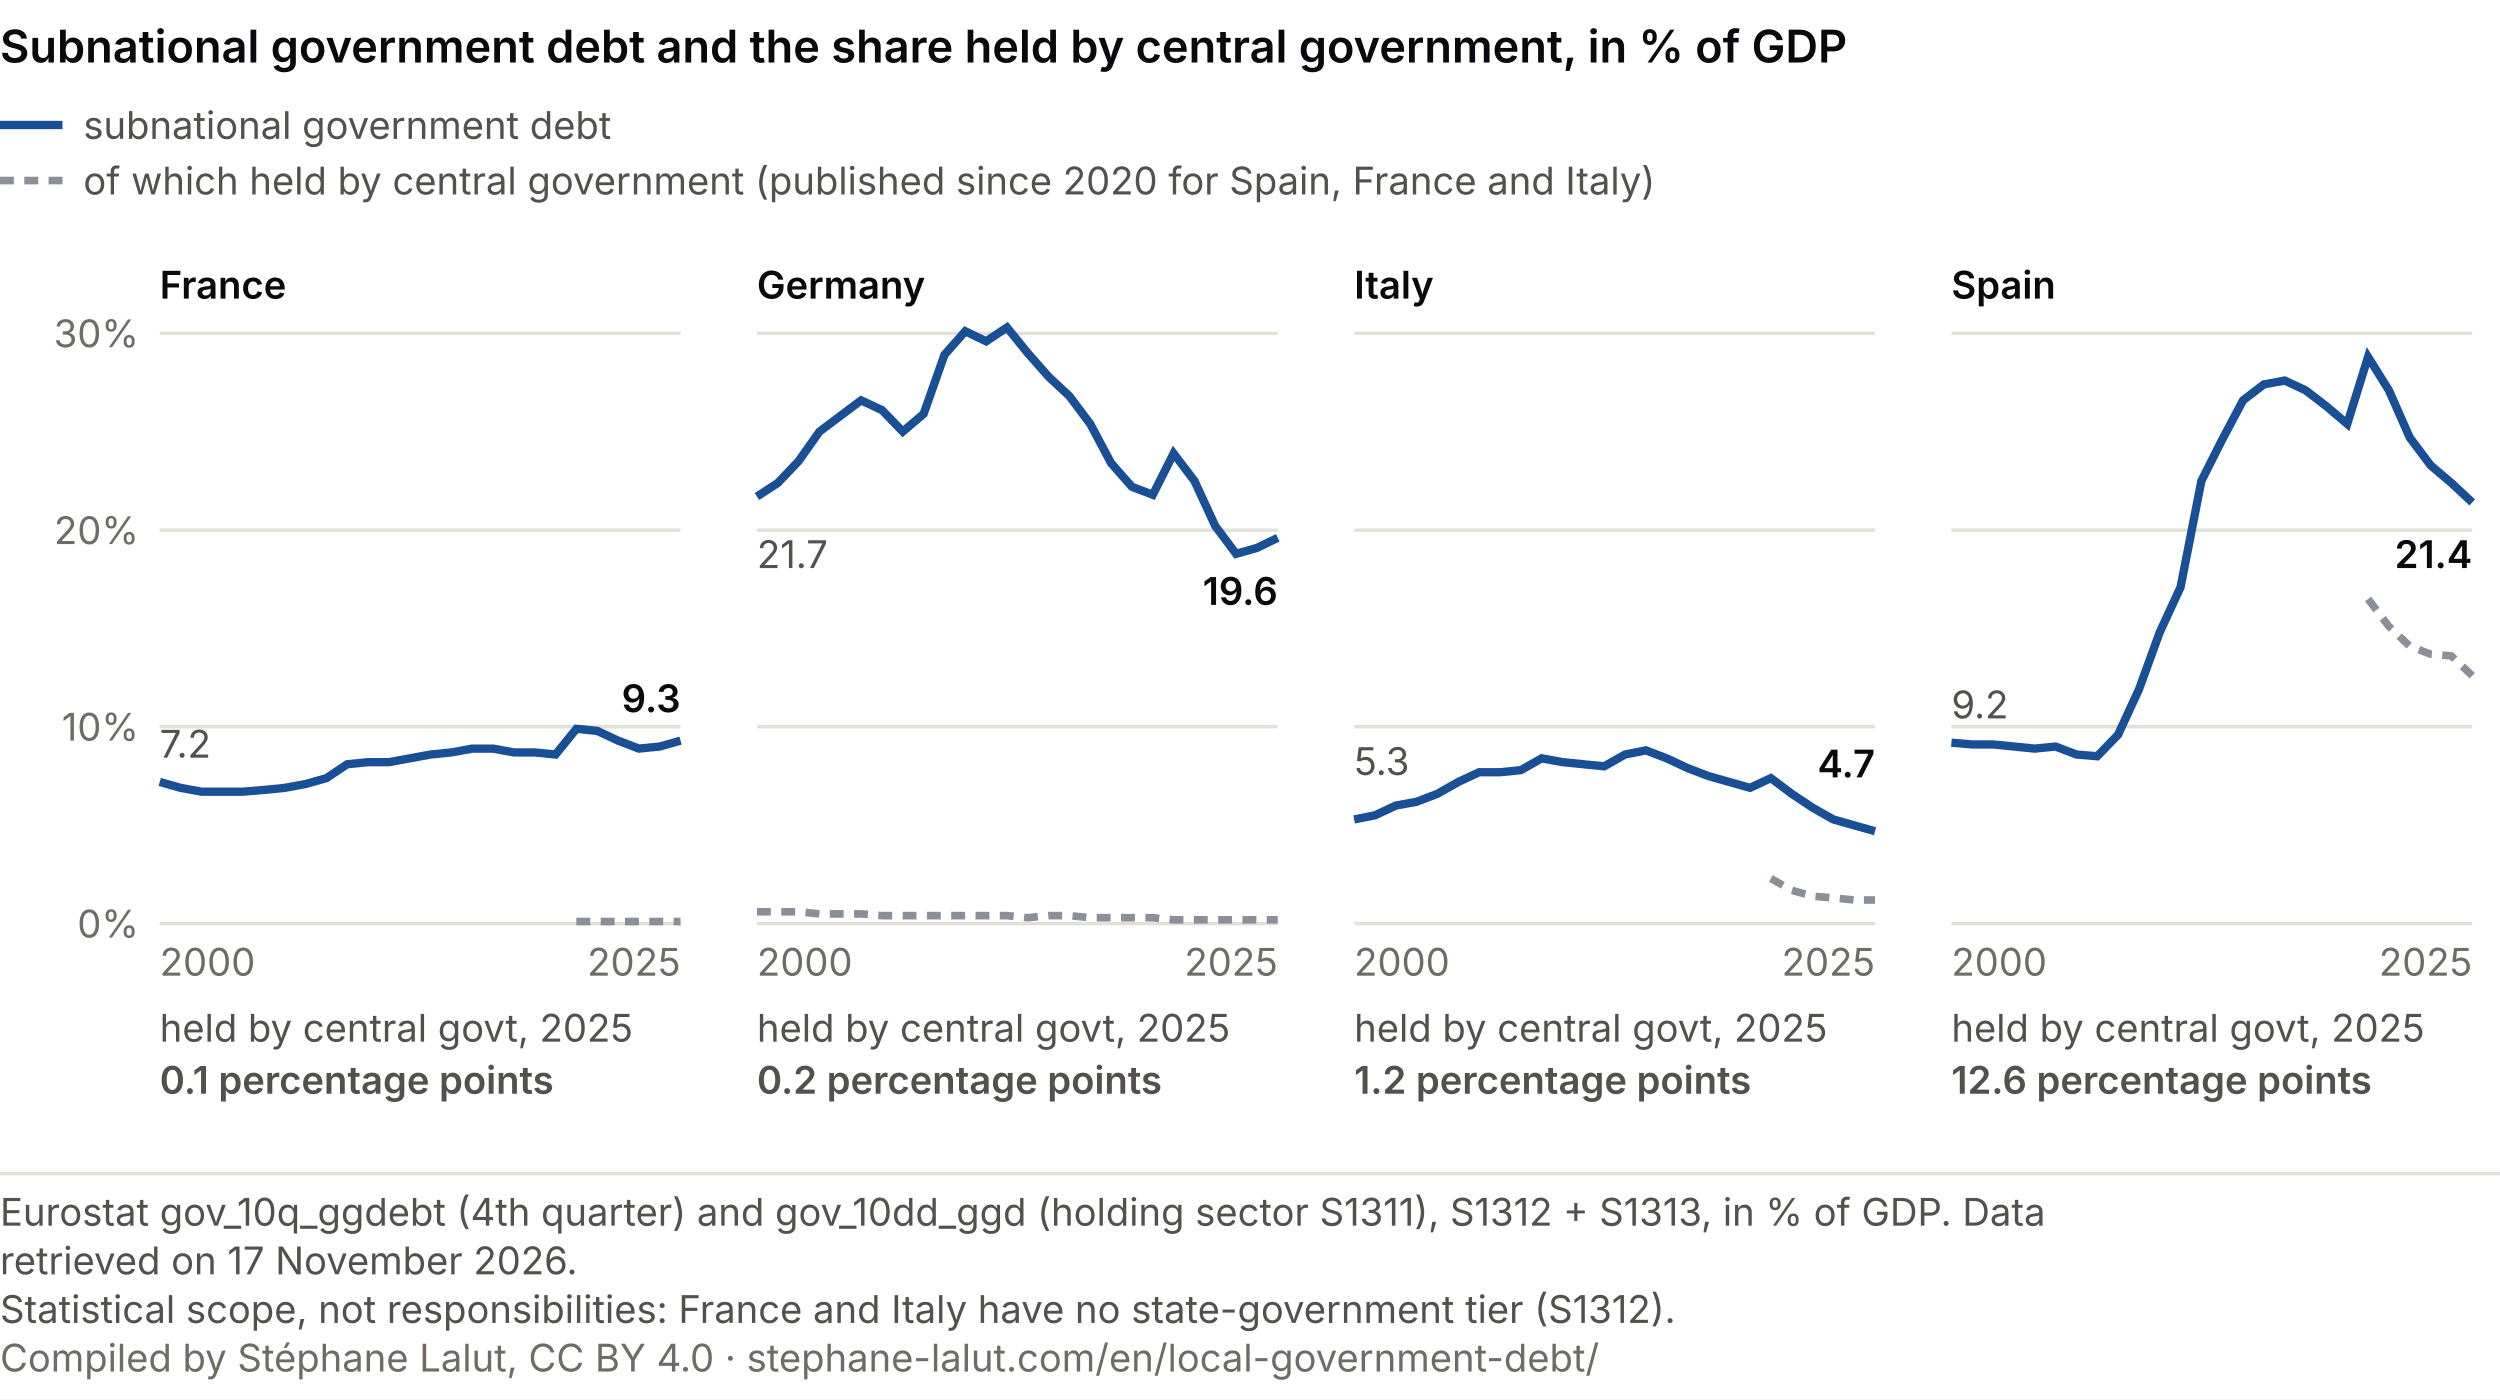
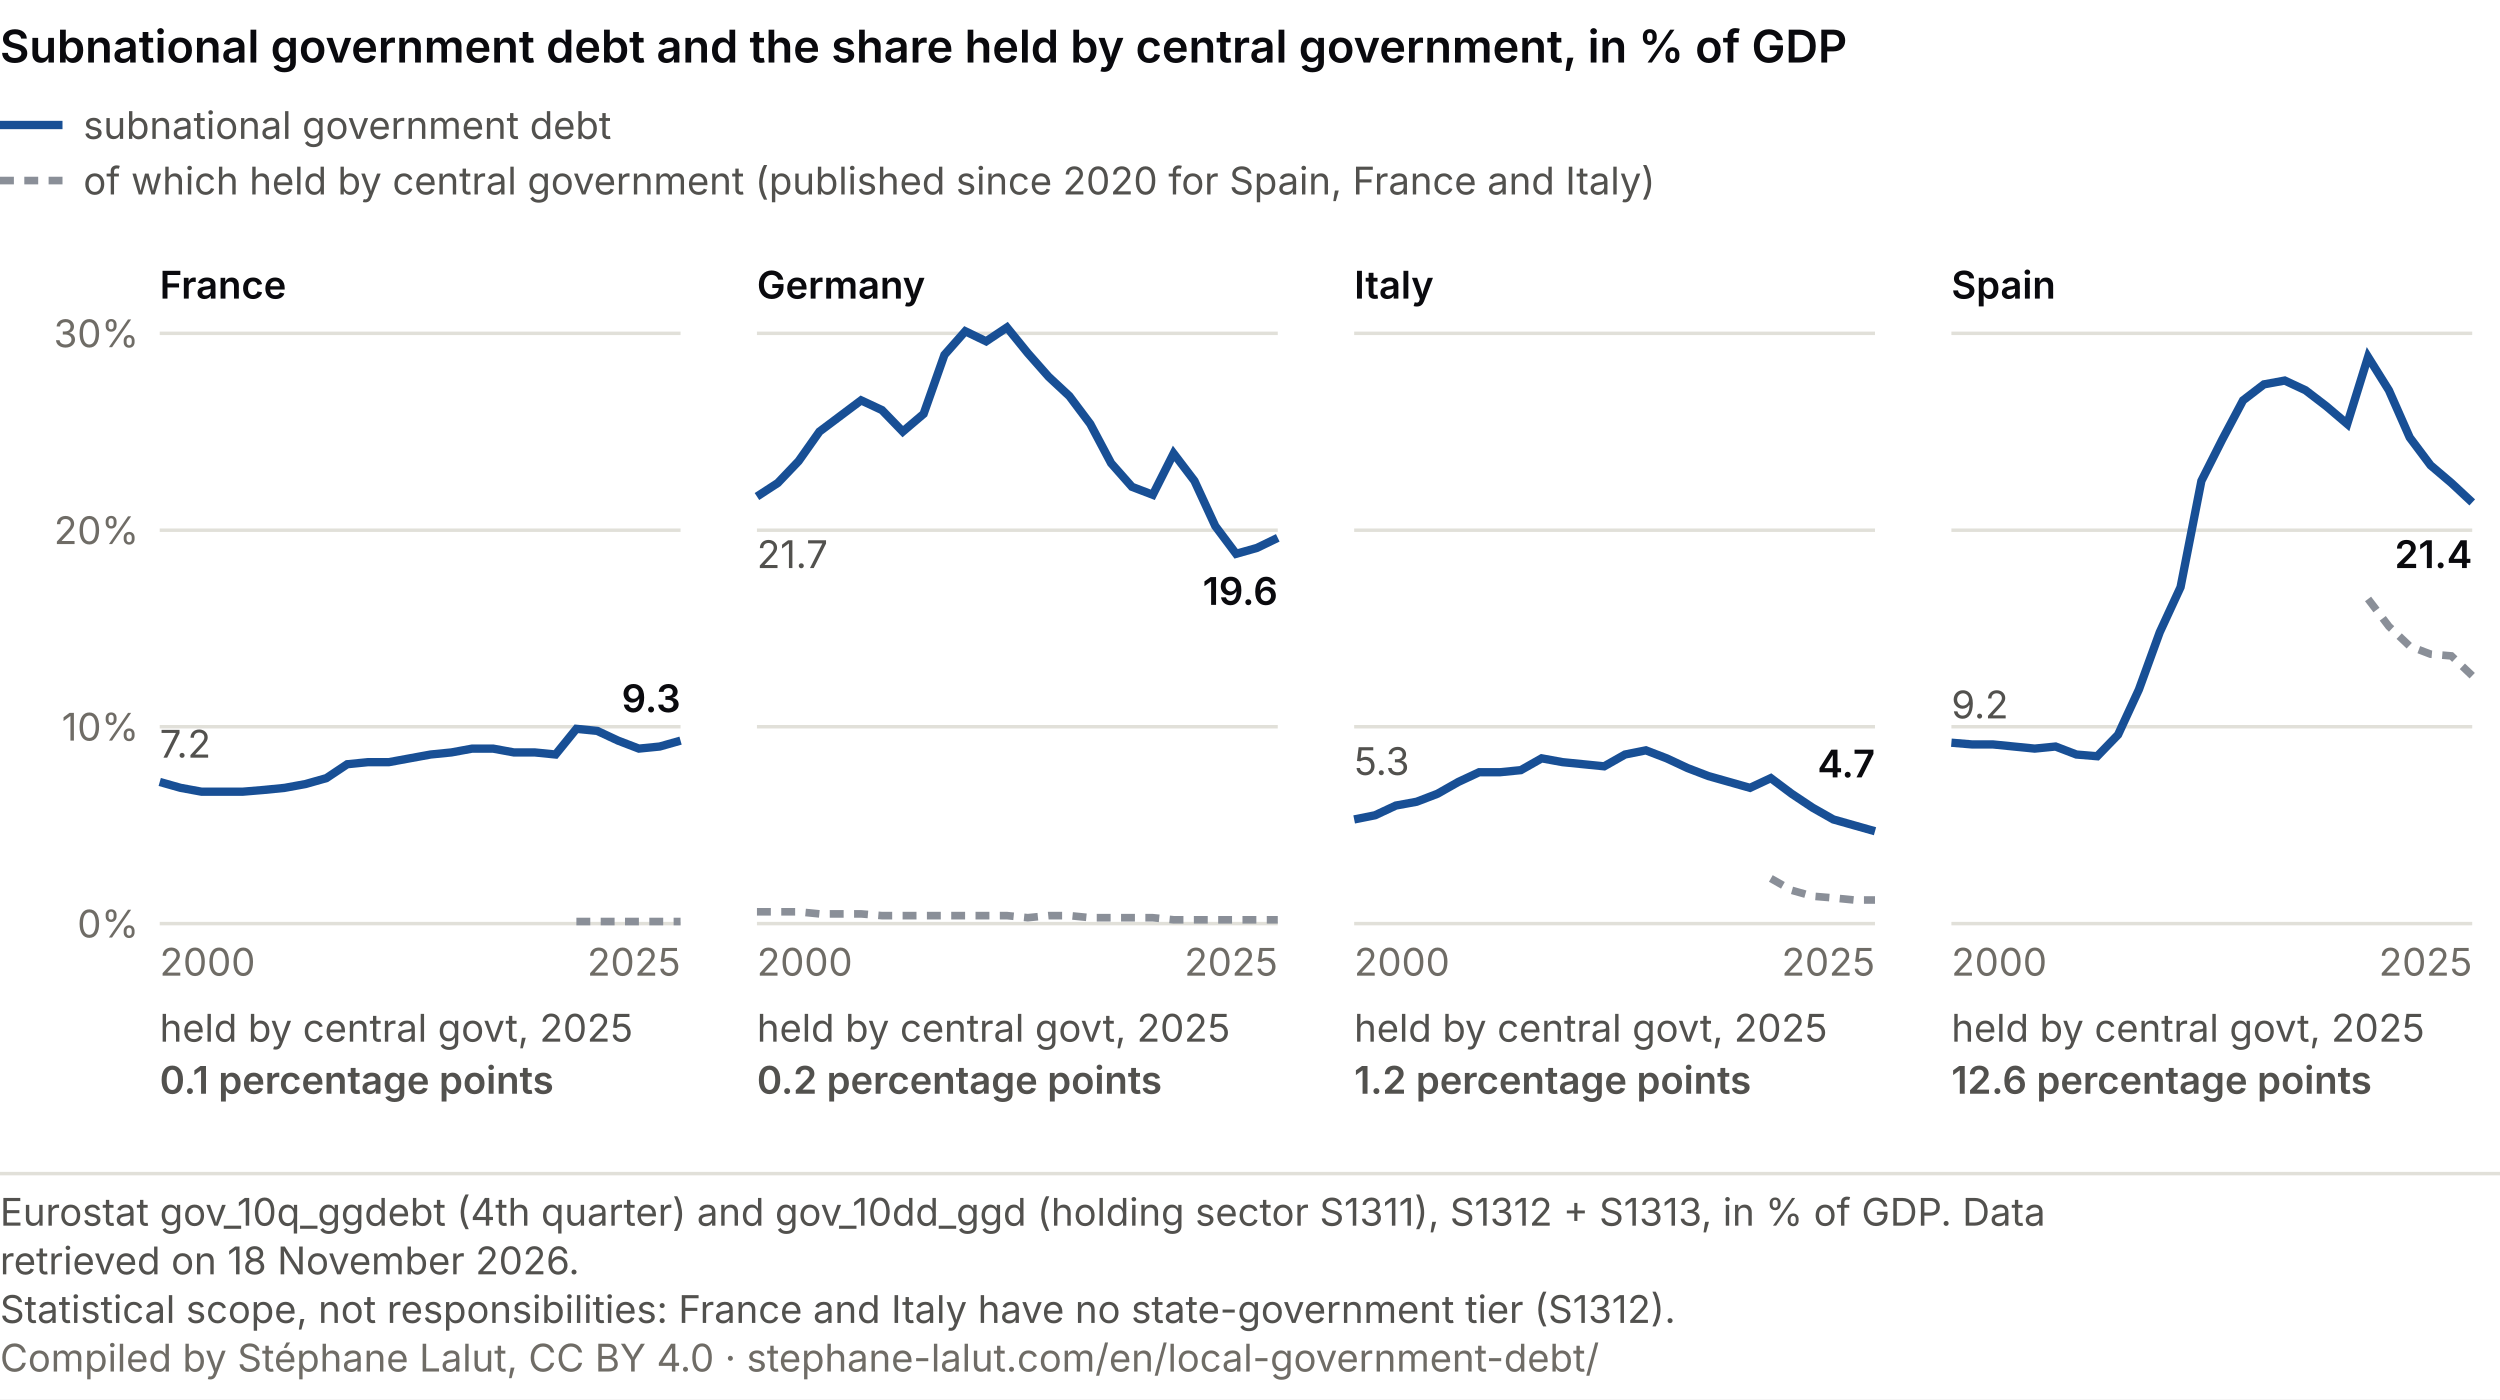
<svg xmlns="http://www.w3.org/2000/svg" viewBox="0 0 720 403" role="img" font-variant-numeric="tabular-nums" aria-labelledby="ce-t ce-d" font-family="system-ui, -apple-system, Segoe UI, sans-serif">
  <rect width="720" height="403" fill="#ffffff" />
  <text x="0" y="18" font-size="13" font-weight="600" fill="#0A0A0E">Subnational government debt and the share held by central government, in % of GDP</text>
  <line x1="0" y1="36" x2="18" y2="36" stroke="#184f95" stroke-width="2.4" />
  <text x="24.0" y="40.0" font-size="11" fill="#52514e" text-anchor="start">subnational government debt</text>
  <line x1="0" y1="52" x2="18" y2="52" stroke="#8a8f98" stroke-width="2.2" stroke-dasharray="4 3" />
  <text x="24.0" y="56.0" font-size="11" fill="#52514e" text-anchor="start">of which held by central government (published since 2020 for Spain, France and Italy)</text>
  <text x="46.0" y="86.0" font-size="11" fill="#0A0A0E" text-anchor="start" font-weight="600">France</text>
  <line x1="46" y1="266.0" x2="196" y2="266.0" stroke="#e1e0d9" />
  <text x="40.0" y="270.0" font-size="11" fill="#6f6c66" text-anchor="end">0%</text>
  <line x1="46" y1="209.3" x2="196" y2="209.3" stroke="#e1e0d9" />
  <text x="40.0" y="213.3" font-size="11" fill="#6f6c66" text-anchor="end">10%</text>
  <line x1="46" y1="152.7" x2="196" y2="152.7" stroke="#e1e0d9" />
  <text x="40.0" y="156.7" font-size="11" fill="#6f6c66" text-anchor="end">20%</text>
  <line x1="46" y1="96.0" x2="196" y2="96.0" stroke="#e1e0d9" />
  <text x="40.0" y="100.0" font-size="11" fill="#6f6c66" text-anchor="end">30%</text>
  <polyline points="166.0,265.4 172.0,265.4 178.0,265.4 184.0,265.4 190.0,265.4 196.0,265.4" fill="none" stroke="#8a8f98" stroke-width="2.2" stroke-dasharray="4 3" />
  <polyline points="46.0,225.2 52.0,226.9 58.0,228.0 64.0,228.0 70.0,228.0 76.0,227.5 82.0,226.9 88.0,225.8 94.0,224.1 100.0,220.1 106.0,219.5 112.0,219.5 118.0,218.4 124.0,217.3 130.0,216.7 136.0,215.6 142.0,215.6 148.0,216.7 154.0,216.7 160.0,217.3 166.0,209.9 172.0,210.5 178.0,213.3 184.0,215.6 190.0,215.0 196.0,213.3" fill="none" stroke="#184f95" stroke-width="2.4" />
  <text x="46.0" y="218.2" font-size="11" fill="#52514e" text-anchor="start">7.2</text>
  <text x="196.0" y="205.1" font-size="11" fill="#0A0A0E" text-anchor="end" font-weight="600">9.3</text>
  <text x="46.0" y="281.0" font-size="11" fill="#6f6c66" text-anchor="start">2000</text>
  <text x="196.0" y="281.0" font-size="11" fill="#6f6c66" text-anchor="end">2025</text>
  <text x="46.0" y="300.0" font-size="11" fill="#52514e" text-anchor="start">held by central govt, 2025</text>
  <text x="46.0" y="315.0" font-size="11" fill="#52514e" text-anchor="start" font-weight="600">0.1 percentage points</text>
  <text x="218.0" y="86.0" font-size="11" fill="#0A0A0E" text-anchor="start" font-weight="600">Germany</text>
  <line x1="218" y1="266.0" x2="368" y2="266.0" stroke="#e1e0d9" />
  <line x1="218" y1="209.3" x2="368" y2="209.3" stroke="#e1e0d9" />
  <line x1="218" y1="152.7" x2="368" y2="152.7" stroke="#e1e0d9" />
  <line x1="218" y1="96.0" x2="368" y2="96.0" stroke="#e1e0d9" />
  <polyline points="218.0,262.6 224.0,262.6 230.0,262.6 236.0,263.2 242.0,263.2 248.0,263.2 254.0,263.7 260.0,263.7 266.0,263.7 272.0,263.7 278.0,263.7 284.0,263.7 290.0,263.7 296.0,264.3 302.0,263.7 308.0,263.7 314.0,264.3 320.0,264.3 326.0,264.3 332.0,264.3 338.0,264.9 344.0,264.9 350.0,264.9 356.0,264.9 362.0,264.9 368.0,264.9" fill="none" stroke="#8a8f98" stroke-width="2.2" stroke-dasharray="4 3" />
  <polyline points="218.0,143.0 224.0,139.1 230.0,132.8 236.0,124.3 242.0,119.8 248.0,115.3 254.0,118.1 260.0,124.3 266.0,119.2 272.0,102.2 278.0,95.4 284.0,98.3 290.0,94.3 296.0,101.7 302.0,108.5 308.0,114.1 314.0,122.1 320.0,133.4 326.0,140.2 332.0,142.5 338.0,130.6 344.0,138.5 350.0,151.5 356.0,159.5 362.0,157.8 368.0,154.9" fill="none" stroke="#184f95" stroke-width="2.4" />
  <text x="218.0" y="163.6" font-size="11" fill="#52514e" text-anchor="start">21.7</text>
  <text x="368.0" y="174.2" font-size="11" fill="#0A0A0E" text-anchor="end" font-weight="600">19.6</text>
  <text x="218.0" y="281.0" font-size="11" fill="#6f6c66" text-anchor="start">2000</text>
  <text x="368.0" y="281.0" font-size="11" fill="#6f6c66" text-anchor="end">2025</text>
  <text x="218.0" y="300.0" font-size="11" fill="#52514e" text-anchor="start">held by central govt, 2025</text>
  <text x="218.0" y="315.0" font-size="11" fill="#52514e" text-anchor="start" font-weight="600">0.2 percentage points</text>
  <text x="390.0" y="86.0" font-size="11" fill="#0A0A0E" text-anchor="start" font-weight="600">Italy</text>
  <line x1="390" y1="266.0" x2="540" y2="266.0" stroke="#e1e0d9" />
  <line x1="390" y1="209.3" x2="540" y2="209.3" stroke="#e1e0d9" />
  <line x1="390" y1="152.7" x2="540" y2="152.7" stroke="#e1e0d9" />
  <line x1="390" y1="96.0" x2="540" y2="96.0" stroke="#e1e0d9" />
  <polyline points="510.0,253.0 516.0,256.4 522.0,258.1 528.0,258.6 534.0,259.2 540.0,259.2" fill="none" stroke="#8a8f98" stroke-width="2.2" stroke-dasharray="4 3" />
  <polyline points="390.0,236.0 396.0,234.8 402.0,232.0 408.0,230.9 414.0,228.6 420.0,225.2 426.0,222.4 432.0,222.4 438.0,221.8 444.0,218.4 450.0,219.5 456.0,220.1 462.0,220.7 468.0,217.3 474.0,216.1 480.0,218.4 486.0,221.2 492.0,223.5 498.0,225.2 504.0,226.9 510.0,224.1 516.0,228.6 522.0,232.6 528.0,236.0 534.0,237.7 540.0,239.4" fill="none" stroke="#184f95" stroke-width="2.4" />
  <text x="390.0" y="223.2" font-size="11" fill="#52514e" text-anchor="start">5.3</text>
  <text x="540.0" y="223.9" font-size="11" fill="#0A0A0E" text-anchor="end" font-weight="600">4.7</text>
  <text x="390.0" y="281.0" font-size="11" fill="#6f6c66" text-anchor="start">2000</text>
  <text x="540.0" y="281.0" font-size="11" fill="#6f6c66" text-anchor="end">2025</text>
  <text x="390.0" y="300.0" font-size="11" fill="#52514e" text-anchor="start">held by central govt, 2025</text>
  <text x="390.0" y="315.0" font-size="11" fill="#52514e" text-anchor="start" font-weight="600">1.2 percentage points</text>
  <text x="562.0" y="86.0" font-size="11" fill="#0A0A0E" text-anchor="start" font-weight="600">Spain</text>
  <line x1="562" y1="266.0" x2="712" y2="266.0" stroke="#e1e0d9" />
  <line x1="562" y1="209.3" x2="712" y2="209.3" stroke="#e1e0d9" />
  <line x1="562" y1="152.7" x2="712" y2="152.7" stroke="#e1e0d9" />
  <line x1="562" y1="96.0" x2="712" y2="96.0" stroke="#e1e0d9" />
  <polyline points="682.0,172.5 688.0,180.4 694.0,186.1 700.0,188.4 706.0,188.9 712.0,194.6" fill="none" stroke="#8a8f98" stroke-width="2.2" stroke-dasharray="4 3" />
  <polyline points="562.0,213.9 568.0,214.4 574.0,214.4 580.0,215.0 586.0,215.6 592.0,215.0 598.0,217.3 604.0,217.8 610.0,211.6 616.0,198.6 622.0,182.1 628.0,169.1 634.0,138.5 640.0,126.6 646.0,115.3 652.0,110.7 658.0,109.6 664.0,112.4 670.0,117.0 676.0,122.1 682.0,102.8 688.0,112.4 694.0,126.0 700.0,134.0 706.0,139.1 712.0,144.7" fill="none" stroke="#184f95" stroke-width="2.4" />
  <text x="562.0" y="206.9" font-size="11" fill="#52514e" text-anchor="start">9.2</text>
  <text x="712.0" y="163.6" font-size="11" fill="#0A0A0E" text-anchor="end" font-weight="600">21.4</text>
  <text x="562.0" y="281.0" font-size="11" fill="#6f6c66" text-anchor="start">2000</text>
  <text x="712.0" y="281.0" font-size="11" fill="#6f6c66" text-anchor="end">2025</text>
  <text x="562.0" y="300.0" font-size="11" fill="#52514e" text-anchor="start">held by central govt, 2025</text>
  <text x="562.0" y="315.0" font-size="11" fill="#52514e" text-anchor="start" font-weight="600">12.6 percentage points</text>
  <line x1="0" y1="338.0" x2="720" y2="338.0" stroke="#e1e0d9" />
  <text class="pied-source" x="0" y="353.0" font-size="11" fill="#52514e">Eurostat gov_10q_ggdebt (4th quarter) and gov_10dd_ggd (holding sector S1311), S1312 + S1313, in % of GDP. Data</text>
-   <text class="pied-source" x="0" y="367.0" font-size="11" fill="#52514e">retrieved on 17 November 2026.</text>
+   <text class="pied-source" x="0" y="367.0" font-size="11" fill="#52514e">retrieved on 18 November 2026.</text>
  <text class="pied-note" x="0" y="381.0" font-size="11" fill="#52514e">Statistical scope, not responsibilities: France and Italy have no state-government tier (S1312).</text>
-   <text class="pied-licence" x="0" y="395.0" font-size="11" fill="#6f6c66">Compiled by Stéphane Lalut, CC BY 4.0 · stephane-lalut.com/en/local-government-debt/</text>
+   <text class="pied-licence" x="0" y="395.0" font-size="11" fill="#6f6c66">Compiled by Stéphane Lalut, CC BY 4.0 · stephane-lalut.com/en/local-government-debt/</text>
</svg>
